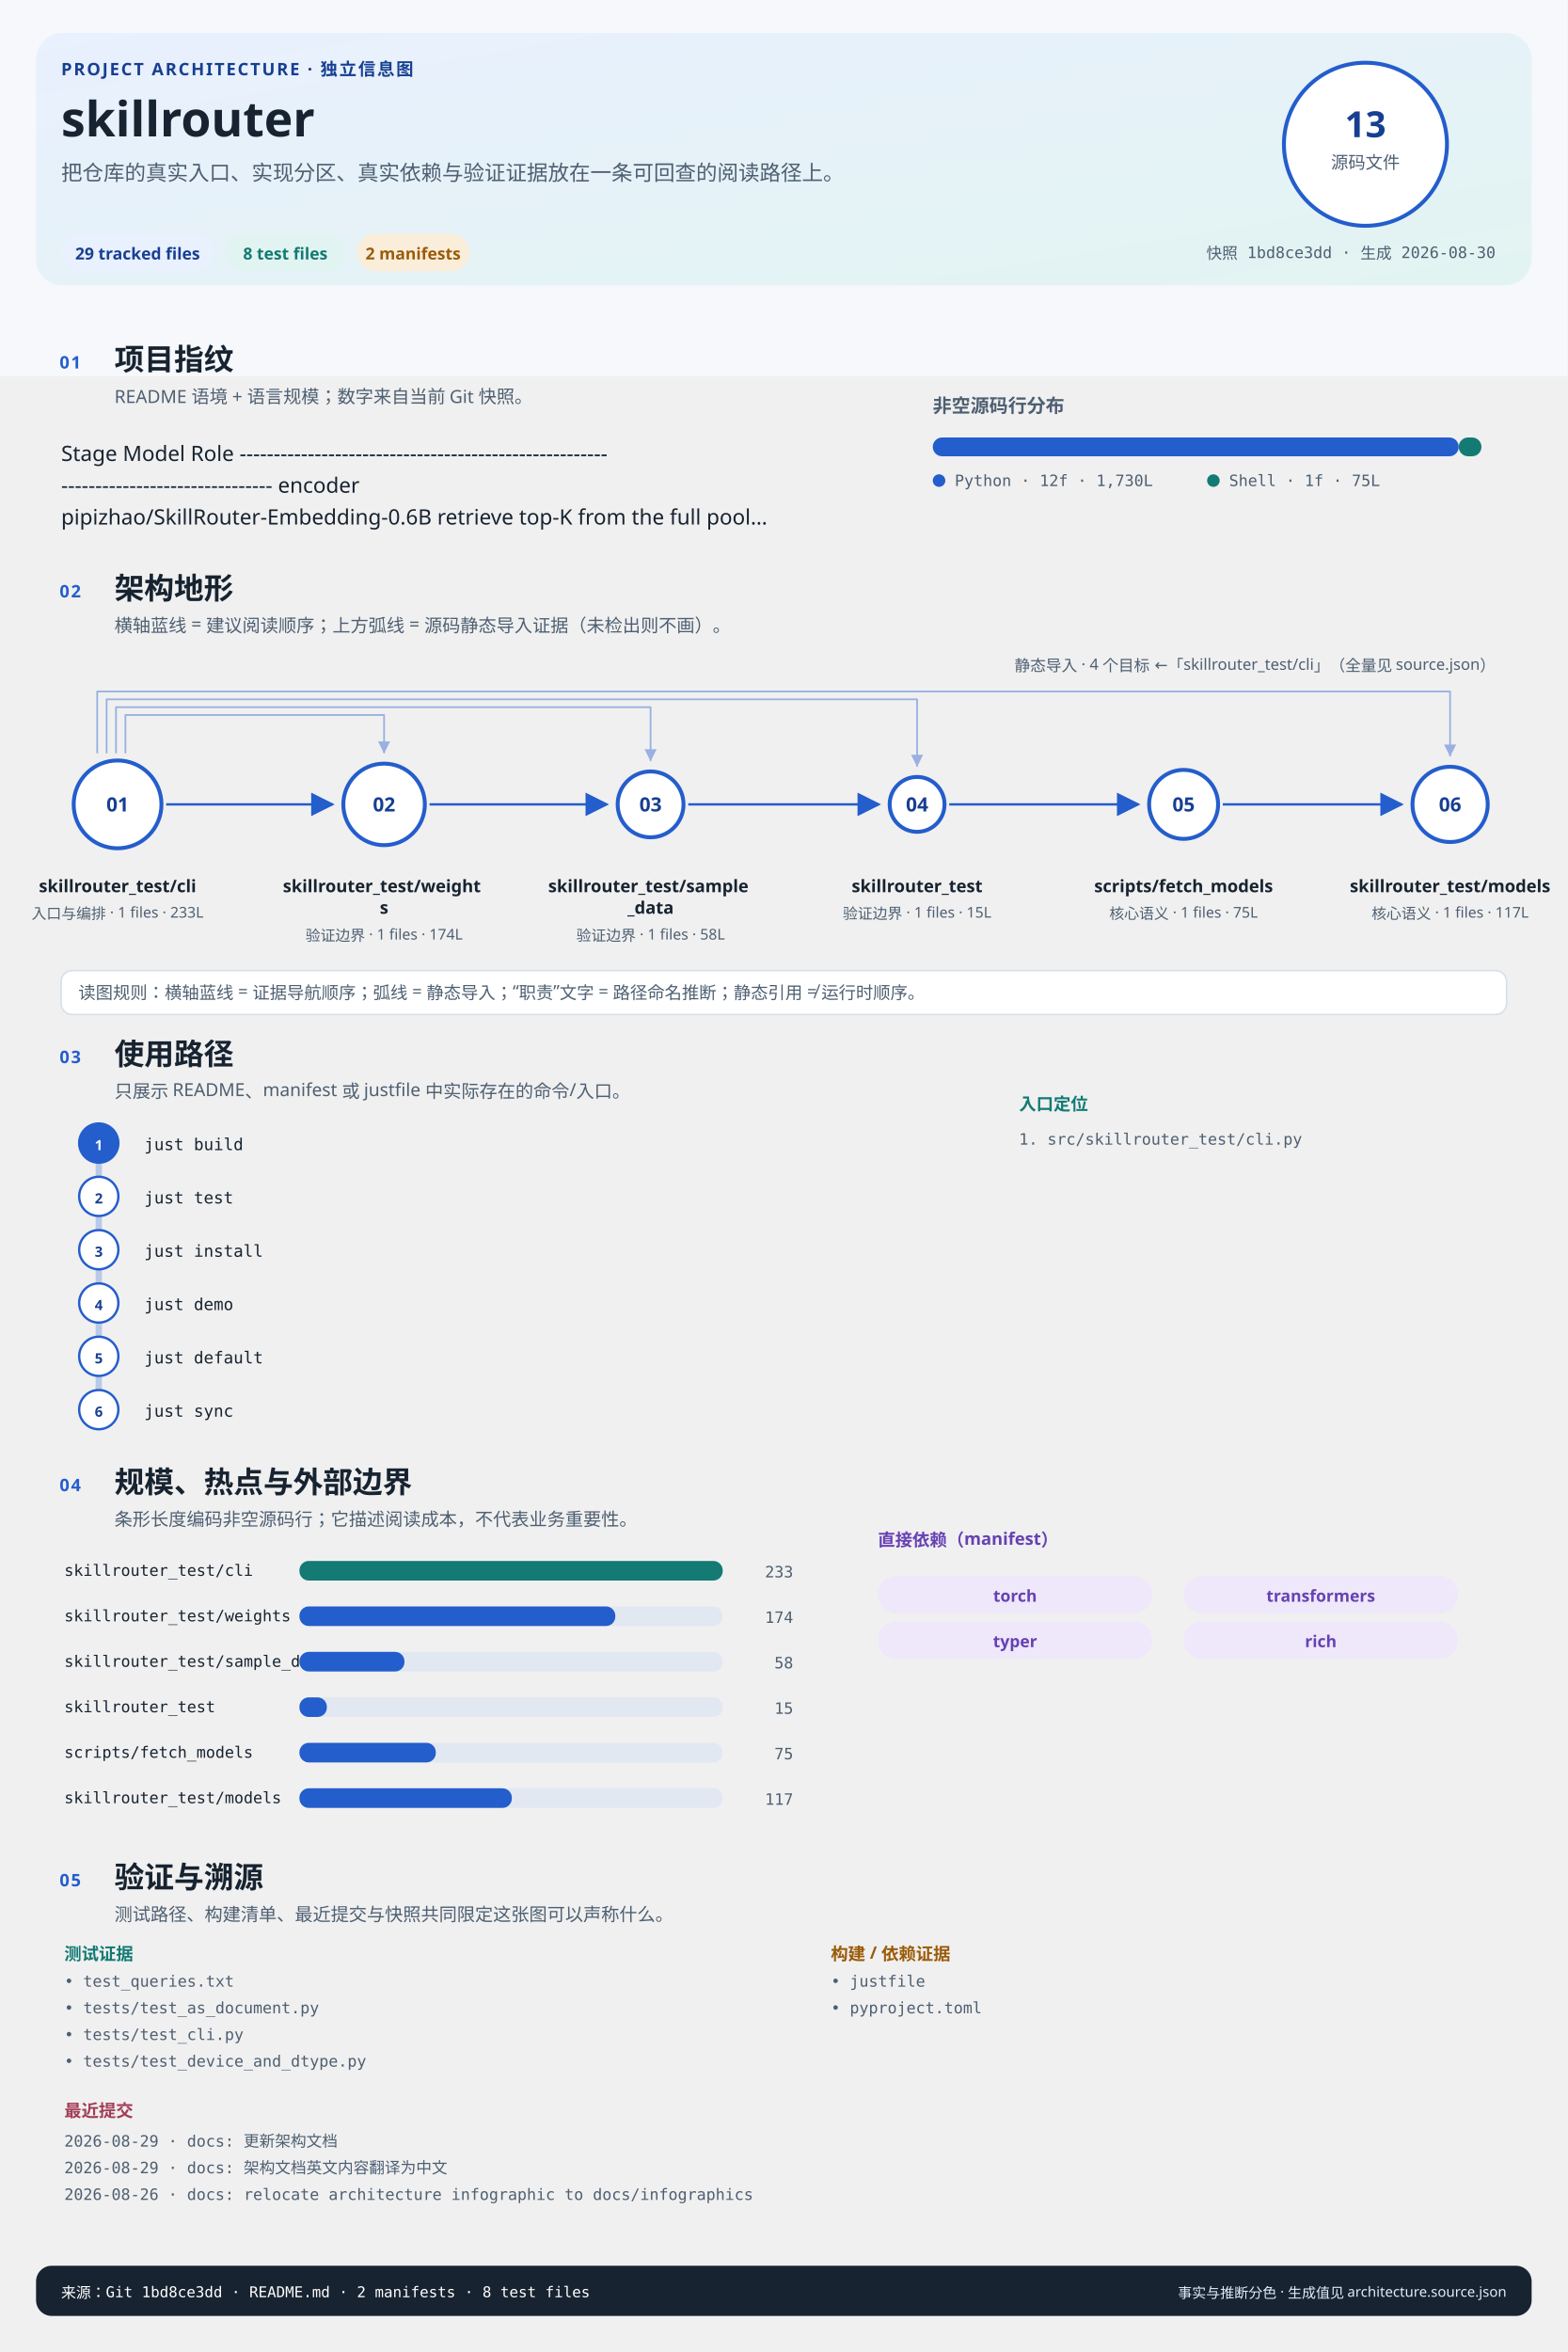
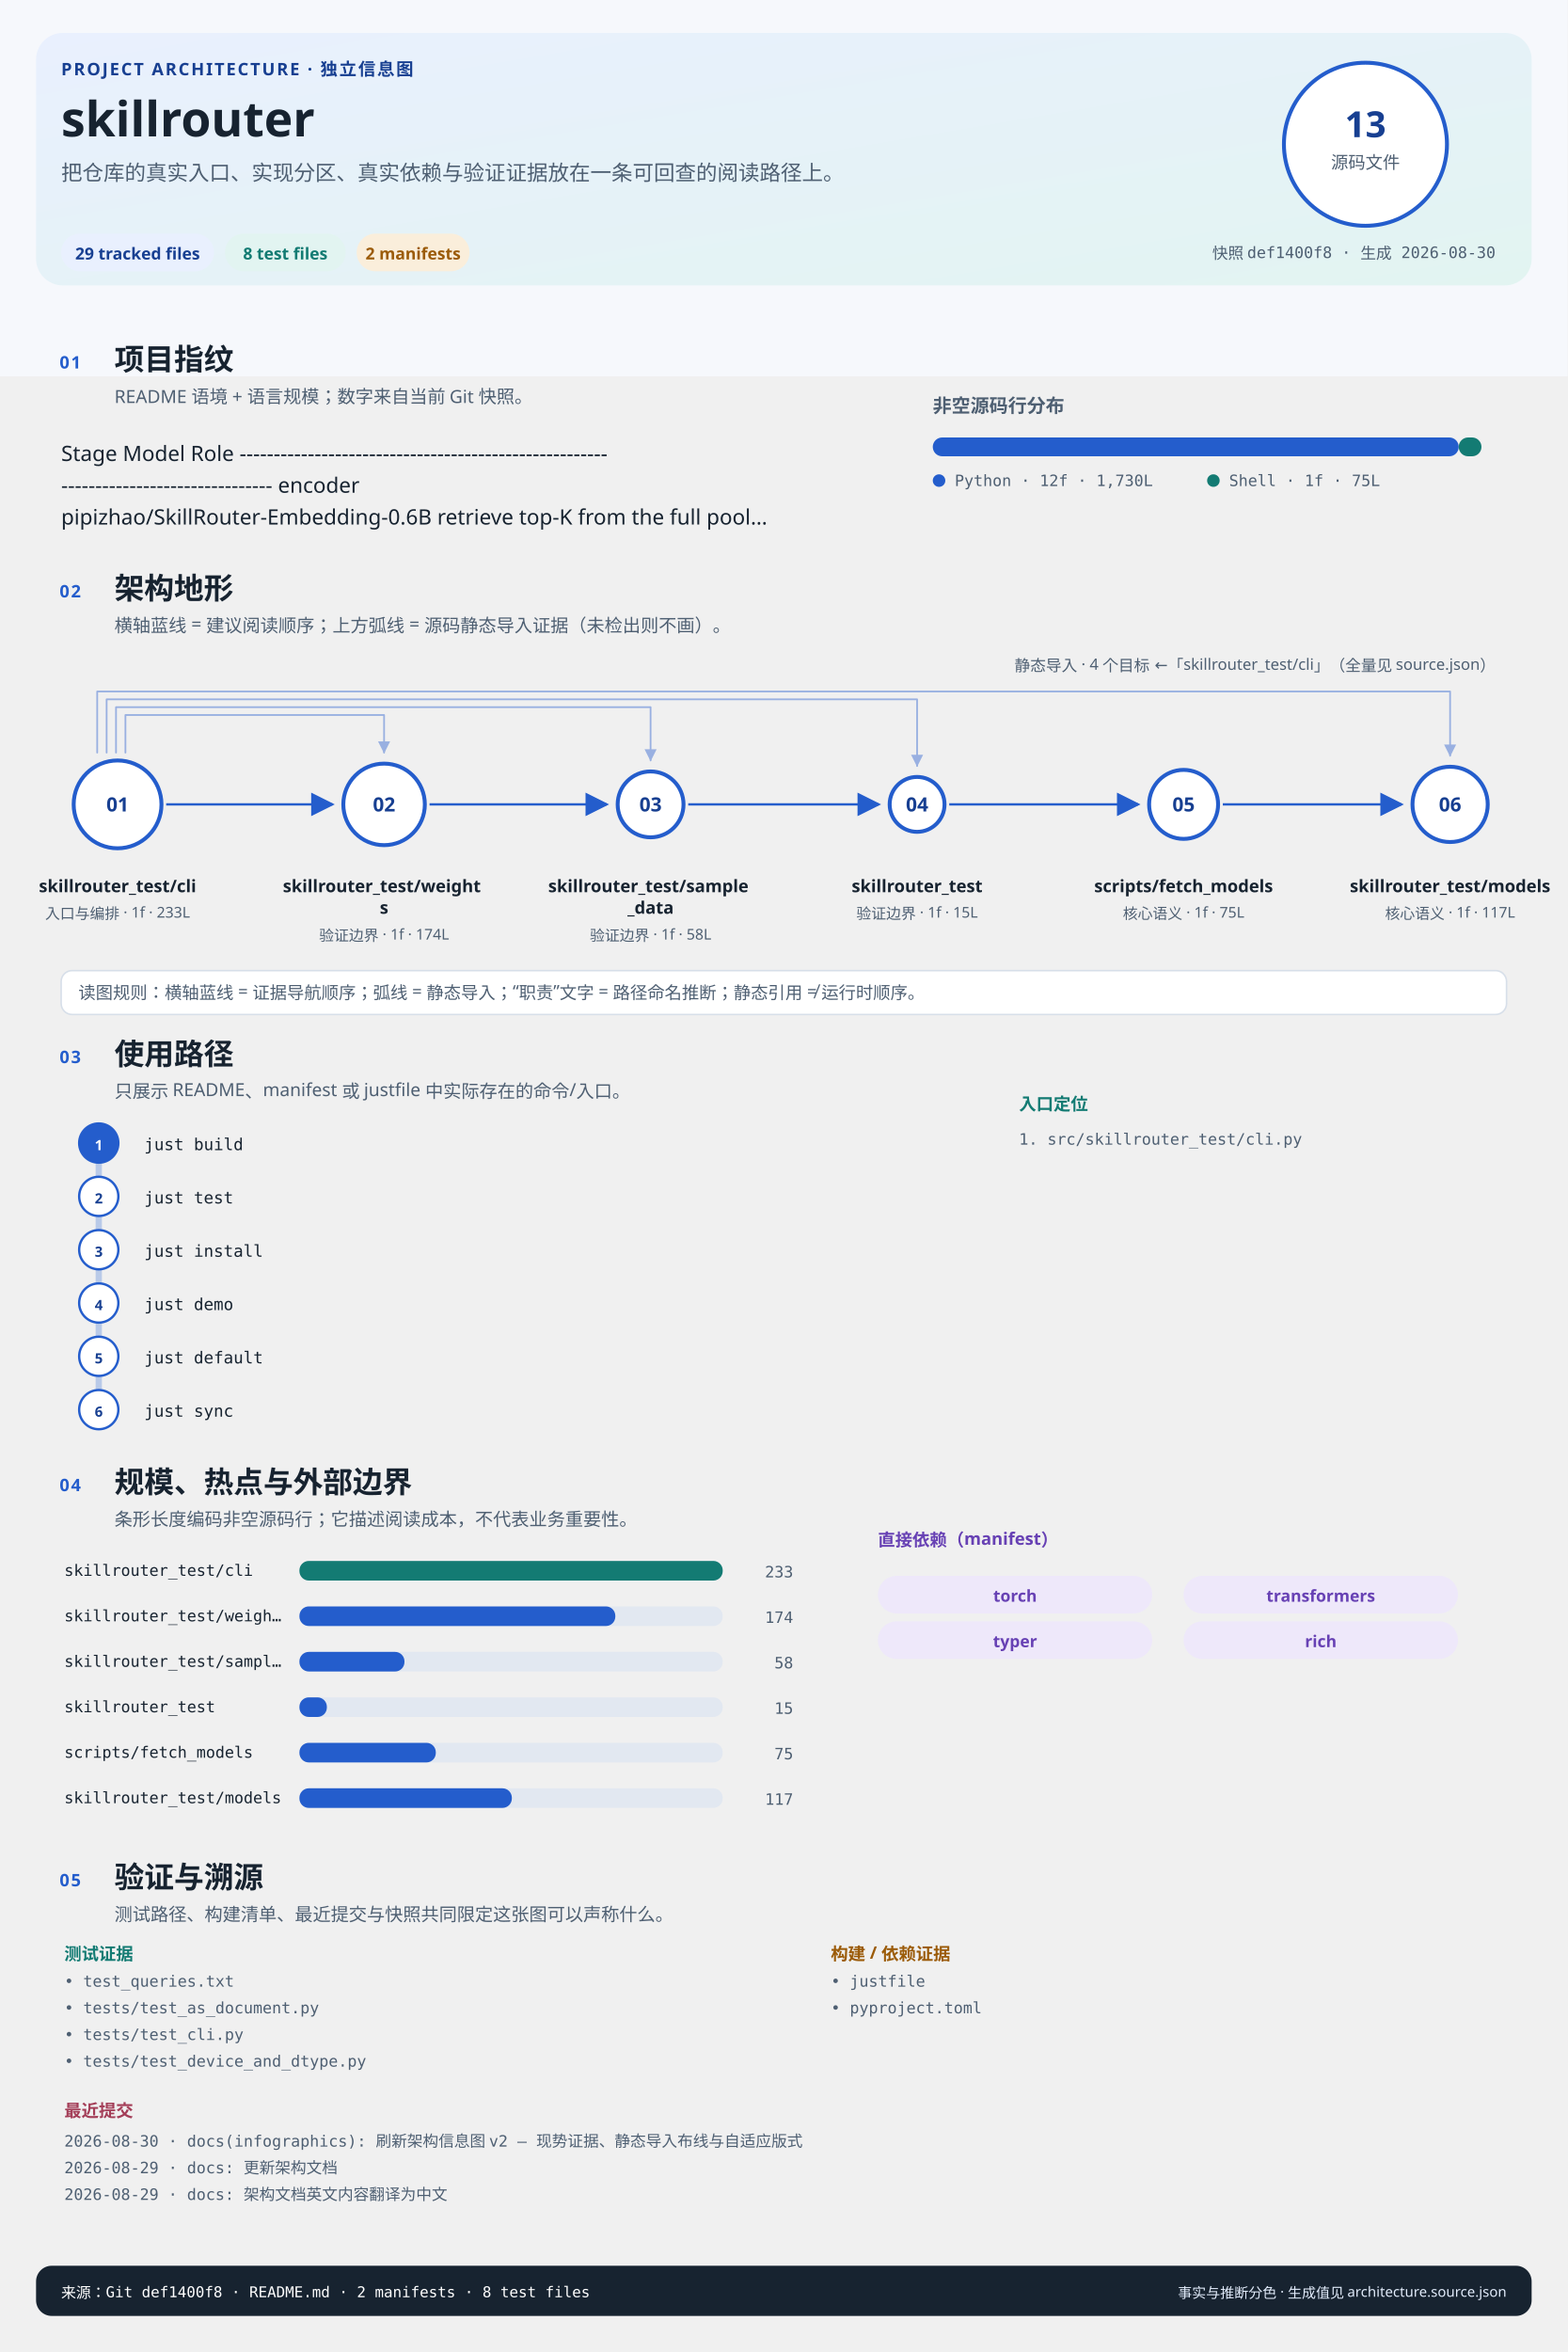
<svg xmlns="http://www.w3.org/2000/svg" width="2000" height="3000" viewBox="0 0 2000 3000" role="img" aria-labelledby="svg-title svg-desc">
  <defs>
    <marker id="arrow-ocean" markerWidth="12" markerHeight="12" refX="10" refY="6" orient="auto" markerUnits="strokeWidth">
      <path d="M1,1 L11,6 L1,11 Z" fill="#245DCC" />
    </marker>
    <marker id="arrow-soft" markerWidth="9" markerHeight="9" refX="7.5" refY="4.5" orient="auto" markerUnits="strokeWidth">
      <path d="M1,1 L8,4.5 L1,8 Z" fill="#8FA9DF" />
    </marker>
    <linearGradient id="hero-wash" x1="0" y1="0" x2="1" y2="1">
      <stop offset="0" stop-color="#E9F0FE" />
      <stop offset="1" stop-color="#E2F4F1" />
    </linearGradient>
  </defs>
  <rect x="0" y="0" width="2000" height="480" rx="0" fill="#F6F8FC" />
  <rect id="hero-field" x="46" y="42" width="1908" height="322" rx="34" fill="url(#hero-wash)" />
  <text x="78" y="96" fill="#173F91" font-family="Source Han Sans SC, PingFang SC, sans-serif" font-size="22" font-weight="700" text-anchor="start" letter-spacing="2.2">PROJECT ARCHITECTURE · 独立信息图</text>
  <text id="project-title" x="78" y="174" fill="#172330" font-family="Source Han Sans SC, PingFang SC, sans-serif" font-size="62" font-weight="750" text-anchor="start">skillrouter</text>
  <text id="hero-thesis" x="78" y="230" fill="#4E5F72" font-family="Source Han Sans SC, PingFang SC, sans-serif" font-size="27" font-weight="400" text-anchor="start">
    <tspan x="78" dy="0">把仓库的真实入口、实现分区、真实依赖与验证证据放在一条可回查的阅读路径上。</tspan>
  </text>
  <circle id="source-orbit" cx="1742" cy="184" r="104" fill="#FFFFFF" stroke="#245DCC" stroke-width="5" />
  <text x="1742" y="175" fill="#173F91" font-family="Source Han Sans SC, PingFang SC, sans-serif" font-size="46" font-weight="750" text-anchor="middle">13</text>
  <text x="1742" y="215" fill="#4E5F72" font-family="Source Han Sans SC, PingFang SC, sans-serif" font-size="22" font-weight="400" text-anchor="middle">源码文件</text>
-   <text x="1908" y="330" fill="#4E5F72" font-family="Menlo, Cascadia Mono, monospace" font-size="20" font-weight="400" text-anchor="end">快照 1bd8ce3dd · 生成 2026-08-30</text>
+   <text x="1908" y="330" fill="#4E5F72" font-family="Menlo, Cascadia Mono, monospace" font-size="20" font-weight="400" text-anchor="end">快照 def1400f8 · 生成 2026-08-30</text>
  <rect x="78" y="298" width="195" height="48" rx="24" fill="#E9F0FE" />
  <text x="175.5" y="331" fill="#173F91" font-family="Source Han Sans SC, PingFang SC, sans-serif" font-size="21" font-weight="600" text-anchor="middle">29 tracked files</text>
  <rect x="287" y="298" width="154" height="48" rx="24" fill="#E2F4F1" />
  <text x="364.0" y="331" fill="#137B73" font-family="Source Han Sans SC, PingFang SC, sans-serif" font-size="21" font-weight="600" text-anchor="middle">8 test files</text>
  <rect x="455" y="298" width="144" height="48" rx="24" fill="#FAEEDB" />
  <text x="527.0" y="331" fill="#9B5B09" font-family="Source Han Sans SC, PingFang SC, sans-serif" font-size="21" font-weight="600" text-anchor="middle">2 manifests</text>
  <text x="76" y="470" fill="#245DCC" font-family="Source Han Sans SC, PingFang SC, sans-serif" font-size="22" font-weight="700" text-anchor="start" letter-spacing="2">01</text>
  <text x="146" y="472" fill="#172330" font-family="Source Han Sans SC, PingFang SC, sans-serif" font-size="38" font-weight="700" text-anchor="start">项目指纹</text>
  <text x="146" y="514" fill="#4E5F72" font-family="Source Han Sans SC, PingFang SC, sans-serif" font-size="23" font-weight="400" text-anchor="start">README 语境 + 语言规模；数字来自当前 Git 快照。</text>
  <text id="readme-description" x="78" y="588" fill="#172330" font-family="Source Han Sans SC, PingFang SC, sans-serif" font-size="27" font-weight="400" text-anchor="start">
    <tspan x="78" dy="0">Stage Model Role ------------------------------------------------------</tspan>
    <tspan x="78" dy="40.5">------------------------------- encoder</tspan>
    <tspan x="78" dy="40.5">pipizhao/SkillRouter-Embedding-0.6B retrieve top-K from the full pool…</tspan>
  </text>
  <text x="1190" y="526" fill="#4E5F72" font-family="Source Han Sans SC, PingFang SC, sans-serif" font-size="24" font-weight="650" text-anchor="start">非空源码行分布</text>
  <rect id="language-bar-1" x="1190" y="558" width="671" height="24" rx="12" fill="#245DCC" />
  <rect id="language-bar-2" x="1861" y="558" width="29" height="24" rx="12" fill="#137B73" />
  <circle cx="1198" cy="613" r="8" fill="#245DCC" />
  <text x="1218" y="620" fill="#4E5F72" font-family="Menlo, Cascadia Mono, monospace" font-size="20" font-weight="400" text-anchor="start">Python · 12f · 1,730L</text>
  <circle cx="1548" cy="613" r="8" fill="#137B73" />
  <text x="1568" y="620" fill="#4E5F72" font-family="Menlo, Cascadia Mono, monospace" font-size="20" font-weight="400" text-anchor="start">Shell · 1f · 75L</text>
  <text x="76" y="762" fill="#245DCC" font-family="Source Han Sans SC, PingFang SC, sans-serif" font-size="22" font-weight="700" text-anchor="start" letter-spacing="2">02</text>
  <text x="146" y="764" fill="#172330" font-family="Source Han Sans SC, PingFang SC, sans-serif" font-size="38" font-weight="700" text-anchor="start">架构地形</text>
  <text x="146" y="806" fill="#4E5F72" font-family="Source Han Sans SC, PingFang SC, sans-serif" font-size="23" font-weight="400" text-anchor="start">横轴蓝线 = 建议阅读顺序；上方弧线 = 源码静态导入证据（未检出则不画）。</text>
  <path id="static-edge-1" d="M124 960 L124 882 L1850 882 L1850 964" fill="none" stroke="#8FA9DF" stroke-width="2.2" stroke-linecap="round" stroke-linejoin="round" marker-end="url(#arrow-soft)" opacity="0.9" />
  <path id="static-edge-2" d="M136 960 L136 892 L1170 892 L1170 977" fill="none" stroke="#8FA9DF" stroke-width="2.2" stroke-linecap="round" stroke-linejoin="round" marker-end="url(#arrow-soft)" opacity="0.9" />
  <path id="static-edge-3" d="M148 960 L148 902 L830 902 L830 970" fill="none" stroke="#8FA9DF" stroke-width="2.2" stroke-linecap="round" stroke-linejoin="round" marker-end="url(#arrow-soft)" opacity="0.9" />
  <path id="static-edge-4" d="M160 960 L160 912 L490 912 L490 960" fill="none" stroke="#8FA9DF" stroke-width="2.2" stroke-linecap="round" stroke-linejoin="round" marker-end="url(#arrow-soft)" opacity="0.9" />
  <text x="1908" y="856" fill="#4E5F72" font-family="Source Han Sans SC, PingFang SC, sans-serif" font-size="20" font-weight="400" text-anchor="end">静态导入 · 4 个目标 ←「skillrouter_test/cli」（全量见 source.json）</text>
  <line x1="212" y1="1026" x2="424" y2="1026" stroke="#245DCC" stroke-width="3" marker-end="url(#arrow-ocean)" />
  <line x1="548" y1="1026" x2="774" y2="1026" stroke="#245DCC" stroke-width="3" marker-end="url(#arrow-ocean)" />
  <line x1="878" y1="1026" x2="1121" y2="1026" stroke="#245DCC" stroke-width="3" marker-end="url(#arrow-ocean)" />
  <line x1="1211" y1="1026" x2="1452" y2="1026" stroke="#245DCC" stroke-width="3" marker-end="url(#arrow-ocean)" />
  <line x1="1560" y1="1026" x2="1788" y2="1026" stroke="#245DCC" stroke-width="3" marker-end="url(#arrow-ocean)" />
  <circle id="component-1" cx="150" cy="1026" r="56" fill="#FFFFFF" stroke="#245DCC" stroke-width="5" />
  <text x="150" y="1035" fill="#173F91" font-family="Source Han Sans SC, PingFang SC, sans-serif" font-size="25" font-weight="750" text-anchor="middle">01</text>
  <circle id="component-2" cx="490" cy="1026" r="52" fill="#FFFFFF" stroke="#245DCC" stroke-width="5" />
  <text x="490" y="1035" fill="#173F91" font-family="Source Han Sans SC, PingFang SC, sans-serif" font-size="25" font-weight="750" text-anchor="middle">02</text>
  <circle id="component-5" cx="830" cy="1026" r="42" fill="#FFFFFF" stroke="#245DCC" stroke-width="5" />
  <text x="830" y="1035" fill="#173F91" font-family="Source Han Sans SC, PingFang SC, sans-serif" font-size="25" font-weight="750" text-anchor="middle">03</text>
  <circle id="component-6" cx="1170" cy="1026" r="35" fill="#FFFFFF" stroke="#245DCC" stroke-width="5" />
  <text x="1170" y="1035" fill="#173F91" font-family="Source Han Sans SC, PingFang SC, sans-serif" font-size="25" font-weight="750" text-anchor="middle">04</text>
  <circle id="component-4" cx="1510" cy="1026" r="44" fill="#FFFFFF" stroke="#245DCC" stroke-width="5" />
  <text x="1510" y="1035" fill="#173F91" font-family="Source Han Sans SC, PingFang SC, sans-serif" font-size="25" font-weight="750" text-anchor="middle">05</text>
  <circle id="component-3" cx="1850" cy="1026" r="48" fill="#FFFFFF" stroke="#245DCC" stroke-width="5" />
  <text x="1850" y="1035" fill="#173F91" font-family="Source Han Sans SC, PingFang SC, sans-serif" font-size="25" font-weight="750" text-anchor="middle">06</text>
  <text id="component-label-1" x="150" y="1138" fill="#172330" font-family="Source Han Sans SC, PingFang SC, sans-serif" font-size="22" font-weight="700" text-anchor="middle">
    <tspan x="150" dy="0">skillrouter_test/cli</tspan>
  </text>
-   <text x="150" y="1172" fill="#4E5F72" font-family="Source Han Sans SC, PingFang SC, sans-serif" font-size="19" font-weight="400" text-anchor="middle">入口与编排 · 1 files · 233L</text>
+   <text x="150" y="1172" fill="#4E5F72" font-family="Source Han Sans SC, PingFang SC, sans-serif" font-size="19" font-weight="400" text-anchor="middle">入口与编排 · 1f · 233L</text>
  <text id="component-label-2" x="490" y="1138" fill="#172330" font-family="Source Han Sans SC, PingFang SC, sans-serif" font-size="22" font-weight="700" text-anchor="middle">
    <tspan x="490" dy="0">skillrouter_test/weight</tspan>
    <tspan x="490" dy="27.5">s</tspan>
  </text>
-   <text x="490" y="1200" fill="#4E5F72" font-family="Source Han Sans SC, PingFang SC, sans-serif" font-size="19" font-weight="400" text-anchor="middle">验证边界 · 1 files · 174L</text>
+   <text x="490" y="1200" fill="#4E5F72" font-family="Source Han Sans SC, PingFang SC, sans-serif" font-size="19" font-weight="400" text-anchor="middle">验证边界 · 1f · 174L</text>
  <text id="component-label-3" x="830" y="1138" fill="#172330" font-family="Source Han Sans SC, PingFang SC, sans-serif" font-size="22" font-weight="700" text-anchor="middle">
    <tspan x="830" dy="0">skillrouter_test/sample</tspan>
    <tspan x="830" dy="27.5">_data</tspan>
  </text>
-   <text x="830" y="1200" fill="#4E5F72" font-family="Source Han Sans SC, PingFang SC, sans-serif" font-size="19" font-weight="400" text-anchor="middle">验证边界 · 1 files · 58L</text>
+   <text x="830" y="1200" fill="#4E5F72" font-family="Source Han Sans SC, PingFang SC, sans-serif" font-size="19" font-weight="400" text-anchor="middle">验证边界 · 1f · 58L</text>
  <text id="component-label-4" x="1170" y="1138" fill="#172330" font-family="Source Han Sans SC, PingFang SC, sans-serif" font-size="22" font-weight="700" text-anchor="middle">
    <tspan x="1170" dy="0">skillrouter_test</tspan>
  </text>
-   <text x="1170" y="1172" fill="#4E5F72" font-family="Source Han Sans SC, PingFang SC, sans-serif" font-size="19" font-weight="400" text-anchor="middle">验证边界 · 1 files · 15L</text>
+   <text x="1170" y="1172" fill="#4E5F72" font-family="Source Han Sans SC, PingFang SC, sans-serif" font-size="19" font-weight="400" text-anchor="middle">验证边界 · 1f · 15L</text>
  <text id="component-label-5" x="1510" y="1138" fill="#172330" font-family="Source Han Sans SC, PingFang SC, sans-serif" font-size="22" font-weight="700" text-anchor="middle">
    <tspan x="1510" dy="0">scripts/fetch_models</tspan>
  </text>
-   <text x="1510" y="1172" fill="#4E5F72" font-family="Source Han Sans SC, PingFang SC, sans-serif" font-size="19" font-weight="400" text-anchor="middle">核心语义 · 1 files · 75L</text>
+   <text x="1510" y="1172" fill="#4E5F72" font-family="Source Han Sans SC, PingFang SC, sans-serif" font-size="19" font-weight="400" text-anchor="middle">核心语义 · 1f · 75L</text>
  <text id="component-label-6" x="1850" y="1138" fill="#172330" font-family="Source Han Sans SC, PingFang SC, sans-serif" font-size="22" font-weight="700" text-anchor="middle">
    <tspan x="1850" dy="0">skillrouter_test/models</tspan>
  </text>
-   <text x="1850" y="1172" fill="#4E5F72" font-family="Source Han Sans SC, PingFang SC, sans-serif" font-size="19" font-weight="400" text-anchor="middle">核心语义 · 1 files · 117L</text>
+   <text x="1850" y="1172" fill="#4E5F72" font-family="Source Han Sans SC, PingFang SC, sans-serif" font-size="19" font-weight="400" text-anchor="middle">核心语义 · 1f · 117L</text>
  <rect id="architecture-caveat" x="78" y="1238" width="1844" height="56" rx="14" fill="#FFFFFF" stroke="#D7DFE9" stroke-width="2" />
  <text x="100" y="1274" fill="#4E5F72" font-family="Source Han Sans SC, PingFang SC, sans-serif" font-size="22" font-weight="400" text-anchor="start">读图规则：横轴蓝线 = 证据导航顺序；弧线 = 静态导入；“职责”文字 = 路径命名推断；静态引用 ≠ 运行时顺序。</text>
  <text x="76" y="1356" fill="#245DCC" font-family="Source Han Sans SC, PingFang SC, sans-serif" font-size="22" font-weight="700" text-anchor="start" letter-spacing="2">03</text>
  <text x="146" y="1358" fill="#172330" font-family="Source Han Sans SC, PingFang SC, sans-serif" font-size="38" font-weight="700" text-anchor="start">使用路径</text>
  <text x="146" y="1400" fill="#4E5F72" font-family="Source Han Sans SC, PingFang SC, sans-serif" font-size="23" font-weight="400" text-anchor="start">只展示 README、manifest 或 justfile 中实际存在的命令/入口。</text>
  <line x1="126" y1="1484" x2="126" y2="1500" stroke="#B9CAE8" stroke-width="8" />
  <line x1="126" y1="1552" x2="126" y2="1568" stroke="#B9CAE8" stroke-width="8" />
  <line x1="126" y1="1620" x2="126" y2="1636" stroke="#B9CAE8" stroke-width="8" />
  <line x1="126" y1="1688" x2="126" y2="1704" stroke="#B9CAE8" stroke-width="8" />
  <line x1="126" y1="1756" x2="126" y2="1772" stroke="#B9CAE8" stroke-width="8" />
  <circle id="usage-step-1" cx="126" cy="1458" r="25" fill="#245DCC" stroke="#245DCC" stroke-width="3" />
  <text x="126" y="1467" fill="#FFFFFF" font-family="Source Han Sans SC, PingFang SC, sans-serif" font-size="18" font-weight="750" text-anchor="middle">1</text>
  <text id="usage-command-1" x="184" y="1467" fill="#172330" font-family="Menlo, Cascadia Mono, monospace" font-size="21" font-weight="400" text-anchor="start">just build</text>
  <circle id="usage-step-2" cx="126" cy="1526" r="25" fill="#FFFFFF" stroke="#245DCC" stroke-width="3" />
  <text x="126" y="1535" fill="#173F91" font-family="Source Han Sans SC, PingFang SC, sans-serif" font-size="18" font-weight="750" text-anchor="middle">2</text>
  <text id="usage-command-2" x="184" y="1535" fill="#172330" font-family="Menlo, Cascadia Mono, monospace" font-size="21" font-weight="400" text-anchor="start">just test</text>
  <circle id="usage-step-3" cx="126" cy="1594" r="25" fill="#FFFFFF" stroke="#245DCC" stroke-width="3" />
  <text x="126" y="1603" fill="#173F91" font-family="Source Han Sans SC, PingFang SC, sans-serif" font-size="18" font-weight="750" text-anchor="middle">3</text>
  <text id="usage-command-3" x="184" y="1603" fill="#172330" font-family="Menlo, Cascadia Mono, monospace" font-size="21" font-weight="400" text-anchor="start">just install</text>
  <circle id="usage-step-4" cx="126" cy="1662" r="25" fill="#FFFFFF" stroke="#245DCC" stroke-width="3" />
  <text x="126" y="1671" fill="#173F91" font-family="Source Han Sans SC, PingFang SC, sans-serif" font-size="18" font-weight="750" text-anchor="middle">4</text>
  <text id="usage-command-4" x="184" y="1671" fill="#172330" font-family="Menlo, Cascadia Mono, monospace" font-size="21" font-weight="400" text-anchor="start">just demo</text>
  <circle id="usage-step-5" cx="126" cy="1730" r="25" fill="#FFFFFF" stroke="#245DCC" stroke-width="3" />
  <text x="126" y="1739" fill="#173F91" font-family="Source Han Sans SC, PingFang SC, sans-serif" font-size="18" font-weight="750" text-anchor="middle">5</text>
  <text id="usage-command-5" x="184" y="1739" fill="#172330" font-family="Menlo, Cascadia Mono, monospace" font-size="21" font-weight="400" text-anchor="start">just default</text>
  <circle id="usage-step-6" cx="126" cy="1798" r="25" fill="#FFFFFF" stroke="#245DCC" stroke-width="3" />
  <text x="126" y="1807" fill="#173F91" font-family="Source Han Sans SC, PingFang SC, sans-serif" font-size="18" font-weight="750" text-anchor="middle">6</text>
  <text id="usage-command-6" x="184" y="1807" fill="#172330" font-family="Menlo, Cascadia Mono, monospace" font-size="21" font-weight="400" text-anchor="start">just sync</text>
  <text x="1300" y="1416" fill="#137B73" font-family="Source Han Sans SC, PingFang SC, sans-serif" font-size="22" font-weight="700" text-anchor="start">入口定位</text>
  <text x="1300" y="1460" fill="#4E5F72" font-family="Menlo, Cascadia Mono, monospace" font-size="20" font-weight="400" text-anchor="start">1. src/skillrouter_test/cli.py</text>
  <text x="76" y="1902" fill="#245DCC" font-family="Source Han Sans SC, PingFang SC, sans-serif" font-size="22" font-weight="700" text-anchor="start" letter-spacing="2">04</text>
  <text x="146" y="1904" fill="#172330" font-family="Source Han Sans SC, PingFang SC, sans-serif" font-size="38" font-weight="700" text-anchor="start">规模、热点与外部边界</text>
  <text x="146" y="1946" fill="#4E5F72" font-family="Source Han Sans SC, PingFang SC, sans-serif" font-size="23" font-weight="400" text-anchor="start">条形长度编码非空源码行；它描述阅读成本，不代表业务重要性。</text>
  <text x="82" y="2010" fill="#172330" font-family="Menlo, Cascadia Mono, monospace" font-size="20" font-weight="400" text-anchor="start">skillrouter_test/cli</text>
  <rect x="382" y="1991" width="540" height="25" rx="12" fill="#E2E8F1" />
  <rect id="component-bar-1" x="382" y="1991" width="540" height="25" rx="12" fill="#137B73" />
  <text x="1012" y="2012" fill="#4E5F72" font-family="Menlo, Cascadia Mono, monospace" font-size="20" font-weight="400" text-anchor="end">233</text>
-   <text x="82" y="2068" fill="#172330" font-family="Menlo, Cascadia Mono, monospace" font-size="20" font-weight="400" text-anchor="start">skillrouter_test/weights</text>
+   <text x="82" y="2068" fill="#172330" font-family="Menlo, Cascadia Mono, monospace" font-size="20" font-weight="400" text-anchor="start">skillrouter_test/weigh…</text>
  <rect x="382" y="2049" width="540" height="25" rx="12" fill="#E2E8F1" />
  <rect id="component-bar-2" x="382" y="2049" width="403" height="25" rx="12" fill="#245DCC" />
  <text x="1012" y="2070" fill="#4E5F72" font-family="Menlo, Cascadia Mono, monospace" font-size="20" font-weight="400" text-anchor="end">174</text>
-   <text x="82" y="2126" fill="#172330" font-family="Menlo, Cascadia Mono, monospace" font-size="20" font-weight="400" text-anchor="start">skillrouter_test/sample_data</text>
+   <text x="82" y="2126" fill="#172330" font-family="Menlo, Cascadia Mono, monospace" font-size="20" font-weight="400" text-anchor="start">skillrouter_test/sampl…</text>
  <rect x="382" y="2107" width="540" height="25" rx="12" fill="#E2E8F1" />
  <rect id="component-bar-3" x="382" y="2107" width="134" height="25" rx="12" fill="#245DCC" />
  <text x="1012" y="2128" fill="#4E5F72" font-family="Menlo, Cascadia Mono, monospace" font-size="20" font-weight="400" text-anchor="end">58</text>
  <text x="82" y="2184" fill="#172330" font-family="Menlo, Cascadia Mono, monospace" font-size="20" font-weight="400" text-anchor="start">skillrouter_test</text>
  <rect x="382" y="2165" width="540" height="25" rx="12" fill="#E2E8F1" />
  <rect id="component-bar-4" x="382" y="2165" width="35" height="25" rx="12" fill="#245DCC" />
  <text x="1012" y="2186" fill="#4E5F72" font-family="Menlo, Cascadia Mono, monospace" font-size="20" font-weight="400" text-anchor="end">15</text>
  <text x="82" y="2242" fill="#172330" font-family="Menlo, Cascadia Mono, monospace" font-size="20" font-weight="400" text-anchor="start">scripts/fetch_models</text>
  <rect x="382" y="2223" width="540" height="25" rx="12" fill="#E2E8F1" />
  <rect id="component-bar-5" x="382" y="2223" width="174" height="25" rx="12" fill="#245DCC" />
  <text x="1012" y="2244" fill="#4E5F72" font-family="Menlo, Cascadia Mono, monospace" font-size="20" font-weight="400" text-anchor="end">75</text>
  <text x="82" y="2300" fill="#172330" font-family="Menlo, Cascadia Mono, monospace" font-size="20" font-weight="400" text-anchor="start">skillrouter_test/models</text>
  <rect x="382" y="2281" width="540" height="25" rx="12" fill="#E2E8F1" />
  <rect id="component-bar-6" x="382" y="2281" width="271" height="25" rx="12" fill="#245DCC" />
  <text x="1012" y="2302" fill="#4E5F72" font-family="Menlo, Cascadia Mono, monospace" font-size="20" font-weight="400" text-anchor="end">117</text>
  <text x="1120" y="1972" fill="#6741B4" font-family="Source Han Sans SC, PingFang SC, sans-serif" font-size="22" font-weight="700" text-anchor="start">直接依赖（manifest）</text>
  <rect id="dependency-1" x="1120" y="2010" width="350" height="48" rx="24" fill="#EEE8FA" />
  <text x="1295.0" y="2043" fill="#6741B4" font-family="Source Han Sans SC, PingFang SC, sans-serif" font-size="21" font-weight="600" text-anchor="middle">torch</text>
  <rect id="dependency-2" x="1510" y="2010" width="350" height="48" rx="24" fill="#EEE8FA" />
  <text x="1685.0" y="2043" fill="#6741B4" font-family="Source Han Sans SC, PingFang SC, sans-serif" font-size="21" font-weight="600" text-anchor="middle">transformers</text>
  <rect id="dependency-3" x="1120" y="2068" width="350" height="48" rx="24" fill="#EEE8FA" />
  <text x="1295.0" y="2101" fill="#6741B4" font-family="Source Han Sans SC, PingFang SC, sans-serif" font-size="21" font-weight="600" text-anchor="middle">typer</text>
  <rect id="dependency-4" x="1510" y="2068" width="350" height="48" rx="24" fill="#EEE8FA" />
  <text x="1685.0" y="2101" fill="#6741B4" font-family="Source Han Sans SC, PingFang SC, sans-serif" font-size="21" font-weight="600" text-anchor="middle">rich</text>
  <text x="76" y="2406" fill="#245DCC" font-family="Source Han Sans SC, PingFang SC, sans-serif" font-size="22" font-weight="700" text-anchor="start" letter-spacing="2">05</text>
  <text x="146" y="2408" fill="#172330" font-family="Source Han Sans SC, PingFang SC, sans-serif" font-size="38" font-weight="700" text-anchor="start">验证与溯源</text>
  <text x="146" y="2450" fill="#4E5F72" font-family="Source Han Sans SC, PingFang SC, sans-serif" font-size="23" font-weight="400" text-anchor="start">测试路径、构建清单、最近提交与快照共同限定这张图可以声称什么。</text>
  <text x="82" y="2500" fill="#137B73" font-family="Source Han Sans SC, PingFang SC, sans-serif" font-size="22" font-weight="700" text-anchor="start">测试证据</text>
  <text x="82" y="2534" fill="#4E5F72" font-family="Menlo, Cascadia Mono, monospace" font-size="20" font-weight="400" text-anchor="start">• test_queries.txt</text>
  <text x="82" y="2568" fill="#4E5F72" font-family="Menlo, Cascadia Mono, monospace" font-size="20" font-weight="400" text-anchor="start">• tests/test_as_document.py</text>
  <text x="82" y="2602" fill="#4E5F72" font-family="Menlo, Cascadia Mono, monospace" font-size="20" font-weight="400" text-anchor="start">• tests/test_cli.py</text>
  <text x="82" y="2636" fill="#4E5F72" font-family="Menlo, Cascadia Mono, monospace" font-size="20" font-weight="400" text-anchor="start">• tests/test_device_and_dtype.py</text>
  <text x="1060" y="2500" fill="#9B5B09" font-family="Source Han Sans SC, PingFang SC, sans-serif" font-size="22" font-weight="700" text-anchor="start">构建 / 依赖证据</text>
  <text x="1060" y="2534" fill="#4E5F72" font-family="Menlo, Cascadia Mono, monospace" font-size="20" font-weight="400" text-anchor="start">• justfile</text>
  <text x="1060" y="2568" fill="#4E5F72" font-family="Menlo, Cascadia Mono, monospace" font-size="20" font-weight="400" text-anchor="start">• pyproject.toml</text>
  <text x="82" y="2700" fill="#A33D57" font-family="Source Han Sans SC, PingFang SC, sans-serif" font-size="22" font-weight="700" text-anchor="start">最近提交</text>
-   <text x="82" y="2738" fill="#4E5F72" font-family="Menlo, Cascadia Mono, monospace" font-size="20" font-weight="400" text-anchor="start">2026-08-29 · docs: 更新架构文档</text>
-   <text x="82" y="2772" fill="#4E5F72" font-family="Menlo, Cascadia Mono, monospace" font-size="20" font-weight="400" text-anchor="start">2026-08-29 · docs: 架构文档英文内容翻译为中文</text>
-   <text x="82" y="2806" fill="#4E5F72" font-family="Menlo, Cascadia Mono, monospace" font-size="20" font-weight="400" text-anchor="start">2026-08-26 · docs: relocate architecture infographic to docs/infographics</text>
+   <text x="82" y="2738" fill="#4E5F72" font-family="Menlo, Cascadia Mono, monospace" font-size="20" font-weight="400" text-anchor="start">2026-08-30 · docs(infographics): 刷新架构信息图 v2 — 现势证据、静态导入布线与自适应版式</text>
+   <text x="82" y="2772" fill="#4E5F72" font-family="Menlo, Cascadia Mono, monospace" font-size="20" font-weight="400" text-anchor="start">2026-08-29 · docs: 更新架构文档</text>
+   <text x="82" y="2806" fill="#4E5F72" font-family="Menlo, Cascadia Mono, monospace" font-size="20" font-weight="400" text-anchor="start">2026-08-29 · docs: 架构文档英文内容翻译为中文</text>
  <rect id="provenance-band" x="46" y="2890" width="1908" height="64" rx="20" fill="#172330" />
-   <text x="78" y="2931" fill="#FFFFFF" font-family="Menlo, Cascadia Mono, monospace" font-size="19" font-weight="400" text-anchor="start">来源：Git 1bd8ce3dd · README.md · 2 manifests · 8 test files</text>
+   <text x="78" y="2931" fill="#FFFFFF" font-family="Menlo, Cascadia Mono, monospace" font-size="19" font-weight="400" text-anchor="start">来源：Git def1400f8 · README.md · 2 manifests · 8 test files</text>
  <text x="1922" y="2931" fill="#E2ECFB" font-family="Source Han Sans SC, PingFang SC, sans-serif" font-size="18" font-weight="400" text-anchor="end">事实与推断分色 · 生成值见 architecture.source.json</text>
</svg>
